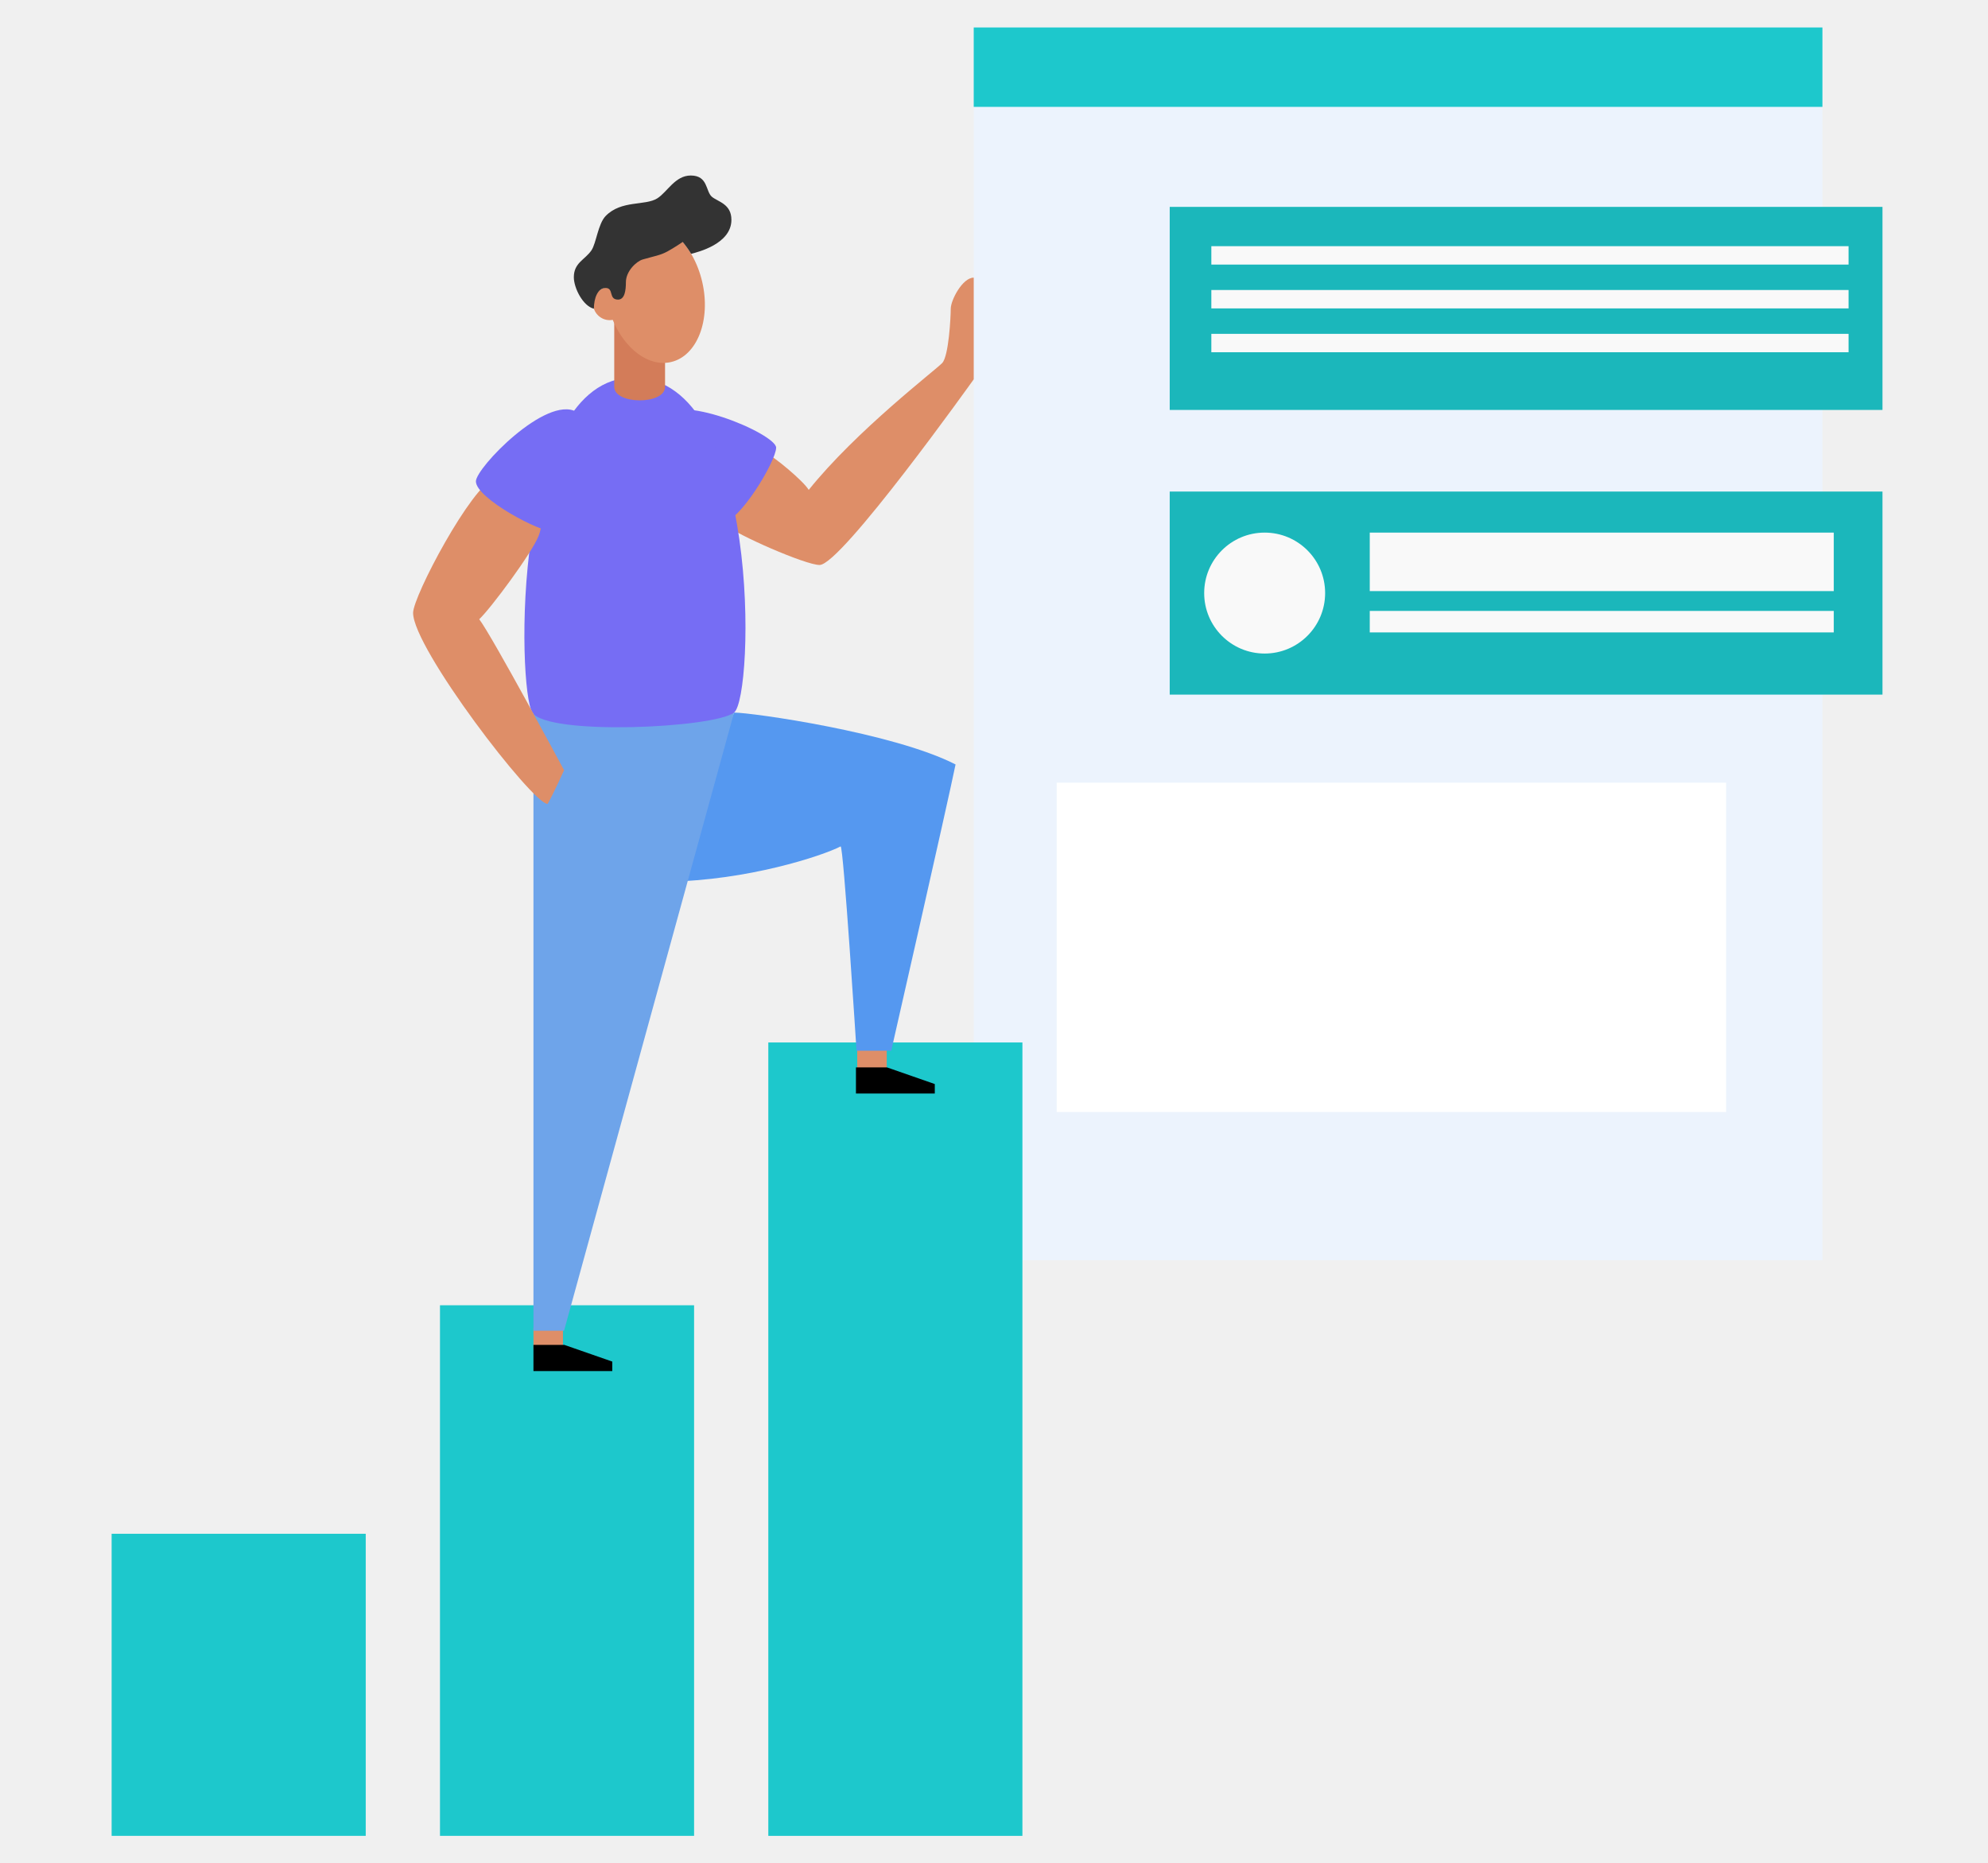
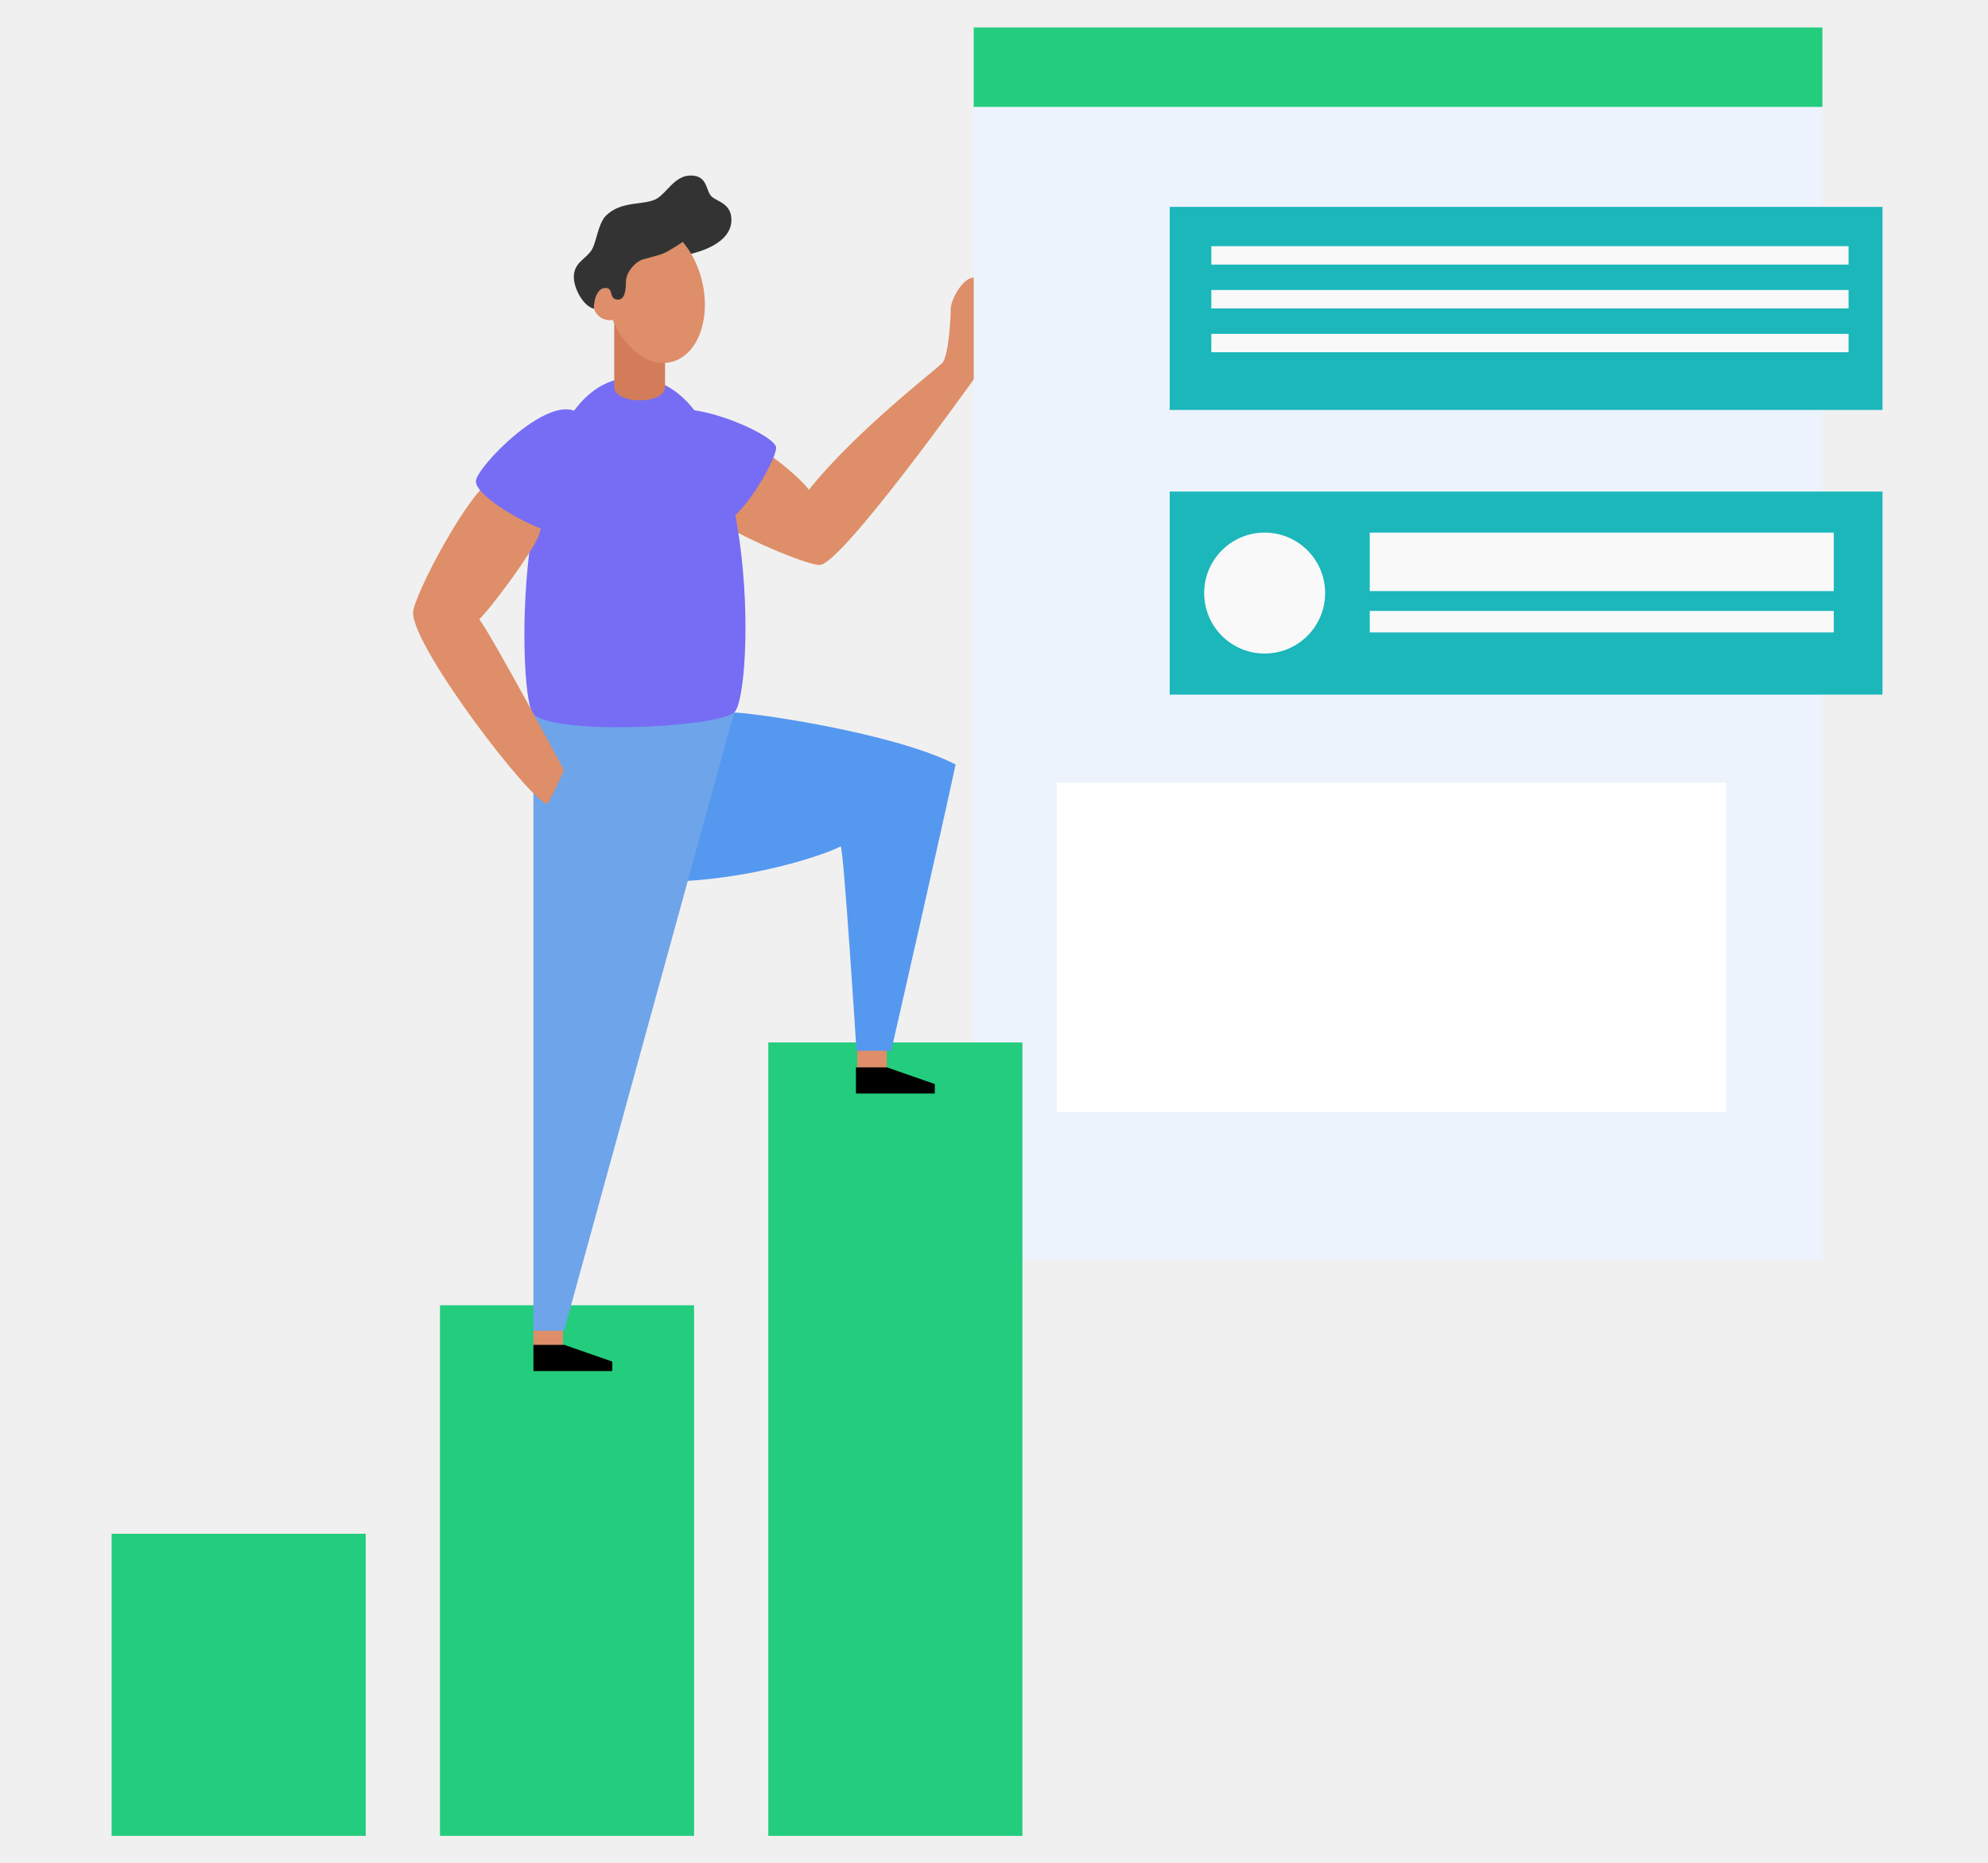
<svg xmlns="http://www.w3.org/2000/svg" width="570" height="534" viewBox="0 0 610 610" fill-rule="evenodd" clip-rule="evenodd" stroke-linejoin="round" stroke-miterlimit="2">
  <path fill="#ecf3fd" d="M298.36 9h277.97v403.794H298.36z" />
-   <path fill="#1dc8cc" d="M16 502.393h83.226v98.948H16zm107.543-74.85h83.226v173.798h-83.226zm107.537-86.079h83.226v259.882H231.08z" />
+   <path fill="#24cc7d" d="M16 502.393h83.226v98.948H16zm107.543-74.85h83.226v173.798h-83.226zm107.537-86.079h83.226v259.882H231.08z" />
  <path fill="#de8e68" d="M154.158 434.947h9.667v7.085h-9.667zm106.05-91.631h9.666v7.085h-9.666z" />
  <path d="M219.862 233.405c5.789 0 52.23 6.559 72.547 16.995-2.796 13.609-21.064 93.773-21.064 93.773H259.97s-4.283-67.488-5.21-66.926c-6.152 3.166-30.574 11.154-56.674 11.542" fill="#5598f0" fill-rule="nonzero" />
  <path d="M219.862 233.405L164.183 435.88h-10.025V233.405" fill="#6ea4ea" fill-rule="nonzero" />
  <path d="M230.171 148.31c2.808 1.221 12.428 9.261 14.147 12.155 15.71-19.559 41.62-39.297 43.738-41.578 2.118-2.28 2.778-14.986 2.778-17.764 0-2.779 3.832-10.182 7.525-10.182v33.312s-43.355 60.807-50.492 60.807c-4.631 0-27.501-10.048-30.679-13.087" fill="#de8e68" fill-rule="nonzero" />
  <path d="M194.862 137.115c5.72-9.261 38.783 5.082 38.783 9.51 0 4.429-12.26 24.821-17.754 24.532-4.376-.209-26.95-24.427-21.029-34.042z" fill="#766df4" fill-rule="nonzero" />
  <path d="M186.834 123.68c42.012 0 39.662 104.608 33.028 109.725-6.633 5.117-61.08 7.6-66.057 0-4.978-7.6-6.906-109.725 33.029-109.725z" fill="#766df4" fill-rule="nonzero" />
  <path d="M141.394 156.703c-7.46 2.344-26.655 38.534-26.655 44.056 0 11.577 39.083 62.567 44.055 62.567 2.073-3.595 5.39-11.05 5.39-11.05s-23.478-43.784-27.785-49.445c3.728-3.473 17.261-21.683 19.472-27.345 2.211-5.66 1.384-17.816 1.384-17.816l-15.86-.967z" fill="#de8e68" fill-rule="nonzero" />
  <path d="M168.2 134.875c9.528 5.21-3.038 38.968-7.46 39.245-4.423.278-25.43-10.946-25.43-16.445 0-4.422 22.98-28.235 32.89-22.8z" fill="#766df4" fill-rule="nonzero" />
  <path d="M154.158 440.532v8.567h25.816v-3.108l-15.675-5.459h-10.141zm105.627-90.912v8.566h25.822v-3.102l-15.675-5.464h-10.147z" fill-rule="nonzero" />
-   <path fill="#1dc8cc" d="M298.36 9h277.97v26.007H298.36z" />
+   <path fill="#24cc7d" d="M298.36 9h277.97v26.007H298.36z" />
  <path fill="#1bb7bb" d="M362.553 67.764H596v66.515H362.553z" />
  <path fill="#f9f9f9" d="M376.184 80.637h208.708v6.026H376.184zm0 14.356h208.708v6.025H376.184zm0 14.361h208.708v6.025H376.184z" />
  <path fill="#1bb7bb" d="M362.553 161.01H596v66.514H362.553z" />
  <circle cx="759.42" cy="409.28" r="34.22" fill="#f9f9f9" transform="translate(-45.936 -42.644) scale(.57884)" />
  <path fill="#f9f9f9" d="M428.072 174.456h151.975v19.16H428.072zm0 25.654h151.975v7.04H428.072z" />
  <path fill="#fff" d="M325.53 256.374h219.26v107.873H325.53z" />
  <path d="M197.259 103.096h-16.642v23.611c0 5.864 16.642 5.962 16.642 0v-23.61z" fill="#d37c59" fill-rule="nonzero" />
  <path d="M209.42 92.272c-2.929-12.543-12.243-21.087-20.804-19.102-7.334 1.737-11.727 10.605-10.998 21.006a5.466 5.466 0 00-3.94 5.239c0 2.988 2.457 5.448 5.445 5.453.334-.004.668-.036.996-.099 3.97 9.563 11.814 15.519 19.102 13.817 8.56-1.985 13.128-13.776 10.199-26.314z" fill="#de8e68" fill-rule="nonzero" />
  <path d="M181.867 98.136c2.188 0 2.57-3.022 2.57-5.702 0-3.589 3.41-6.83 5.51-7.444 3.804-1.1 5.743-1.354 8.047-2.605 2.303-1.25 5.047-3.131 5.047-3.131a32.257 32.257 0 012.773 3.896c2.113-.58 13.18-3.219 13.18-11.149 0-5.21-4.376-5.893-6.367-7.525-2.119-1.736-1.21-6.987-6.946-6.987-5.14 0-7.67 5.401-10.958 7.48-3.976 2.517-11.78.491-16.92 5.788-2.494 2.57-3.079 8.896-4.63 11.212-2.119 3.137-5.789 4.052-5.789 8.839 0 3.513 2.982 9.446 6.57 10.315 0-3.473 1.268-6.796 3.838-6.796 2.796 0 .863 3.809 4.075 3.809z" fill="#333" fill-rule="nonzero" />
</svg>
